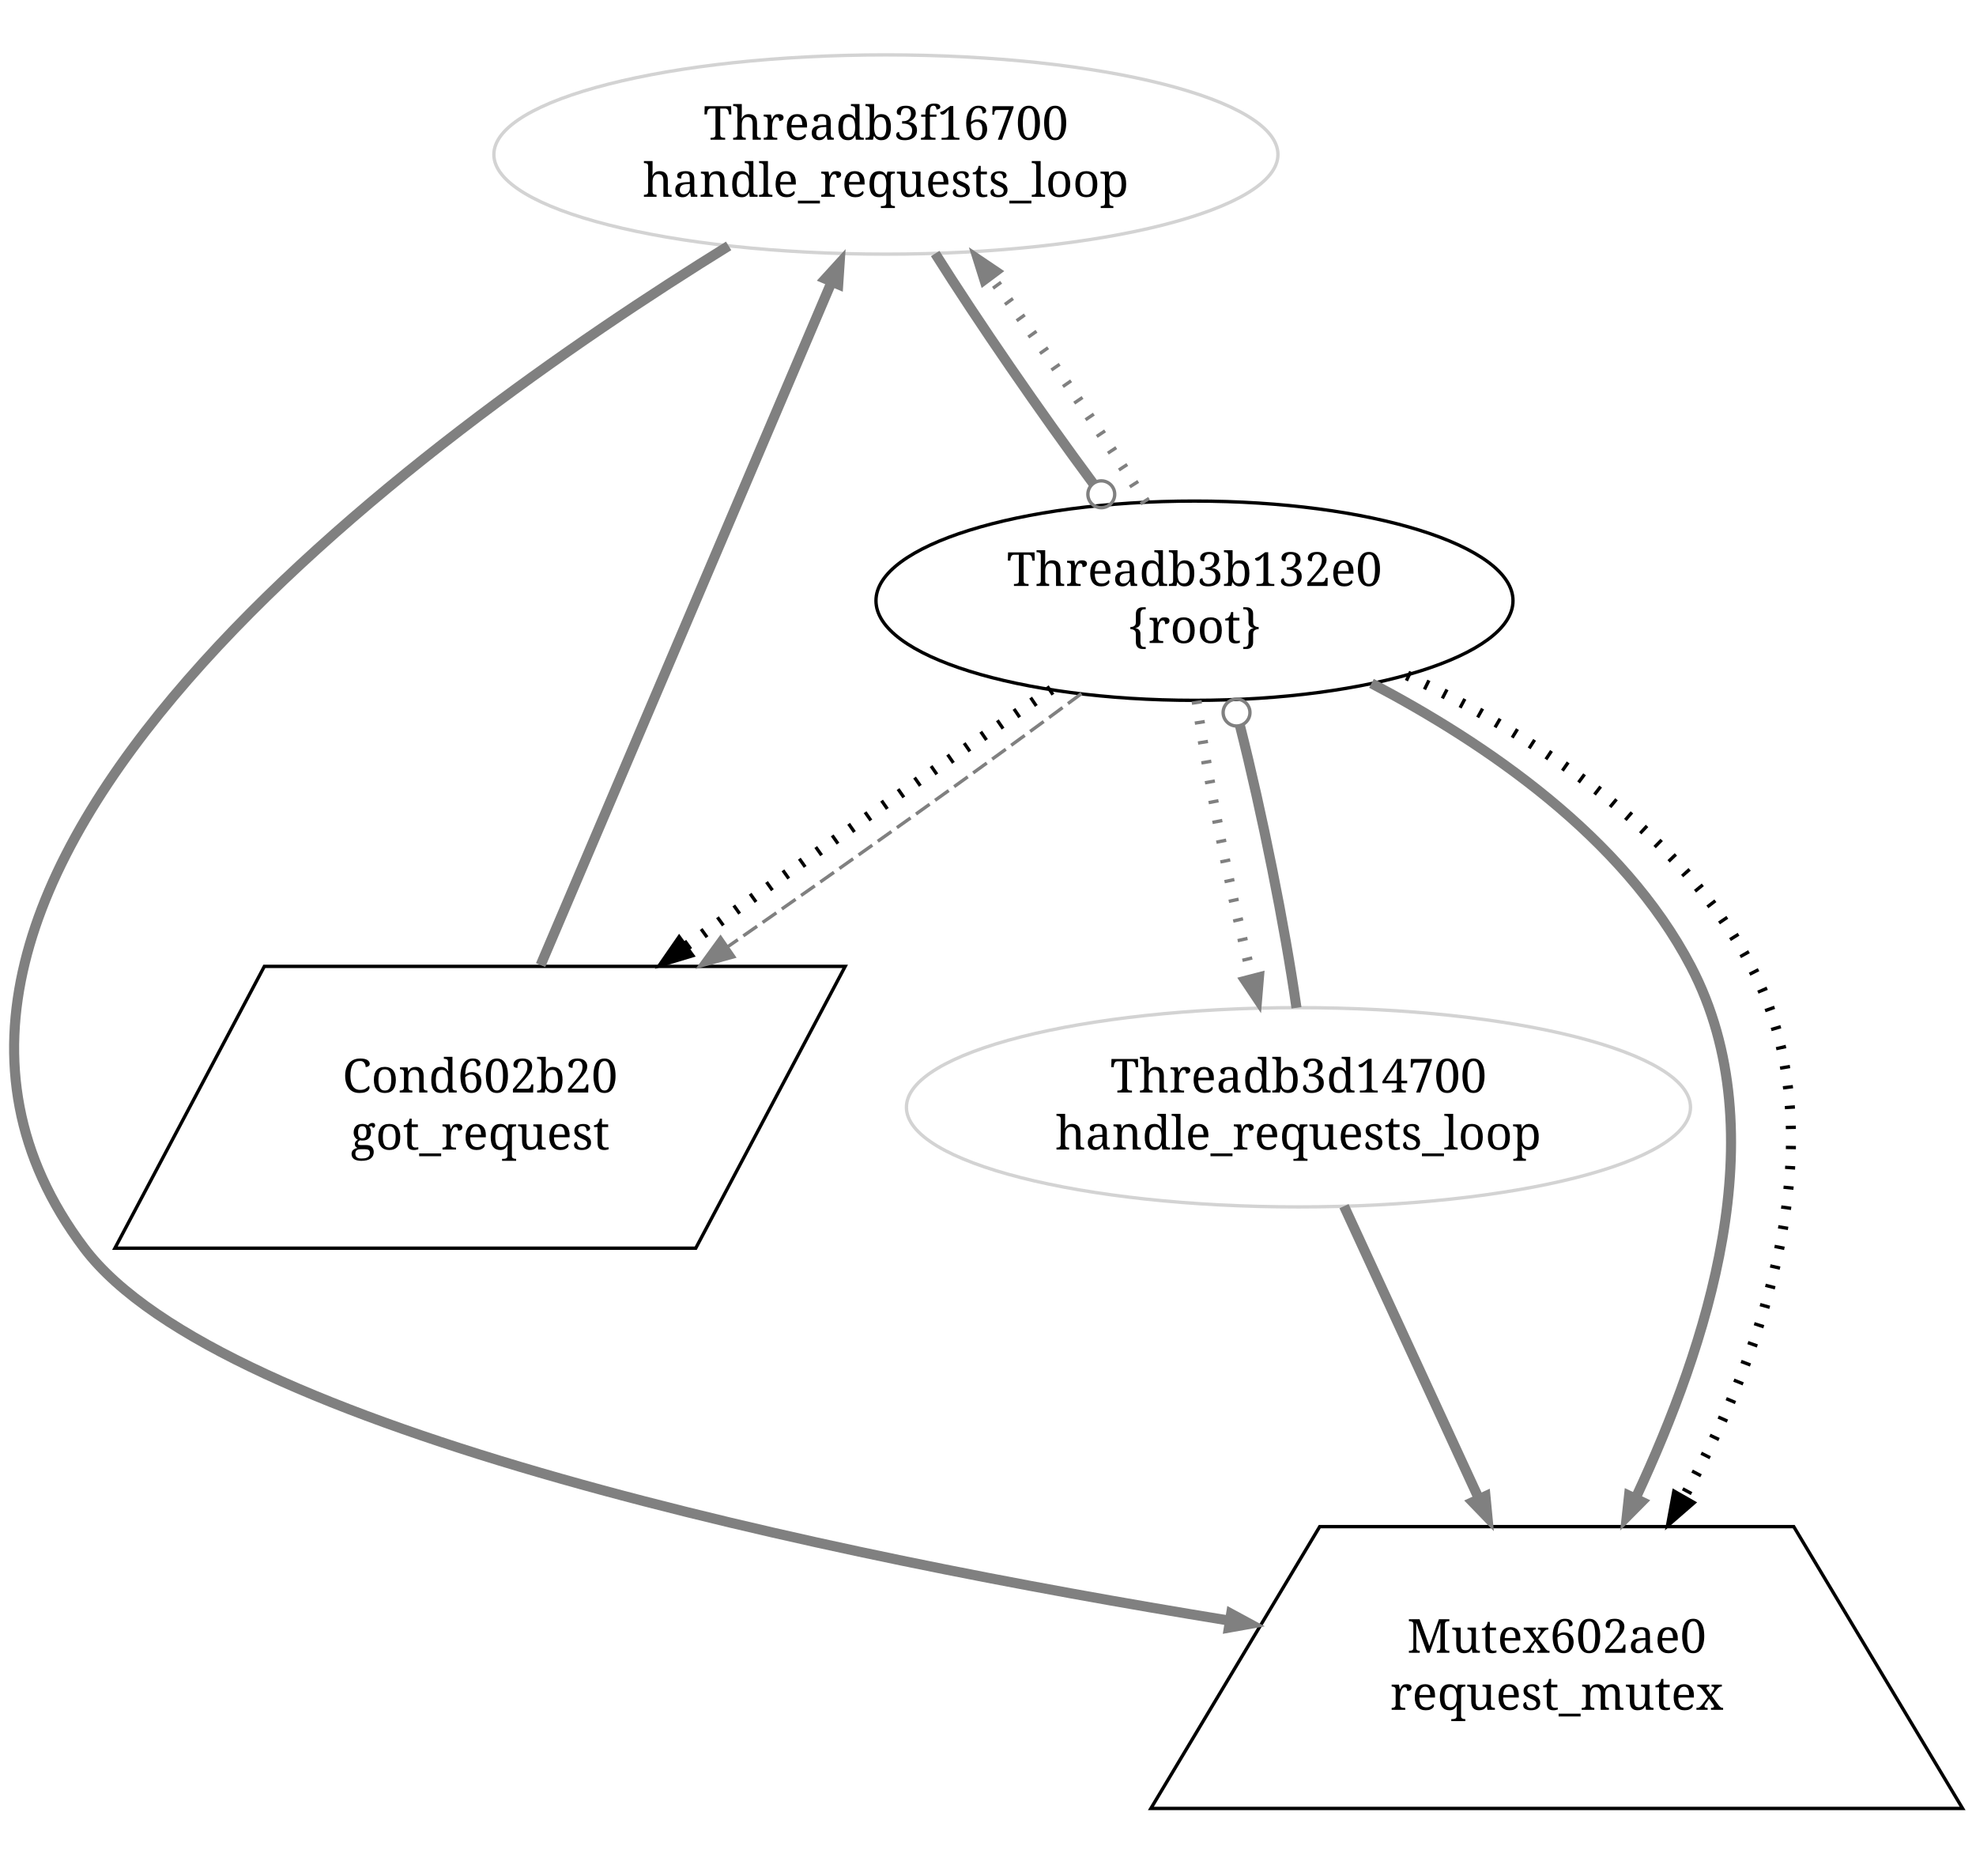
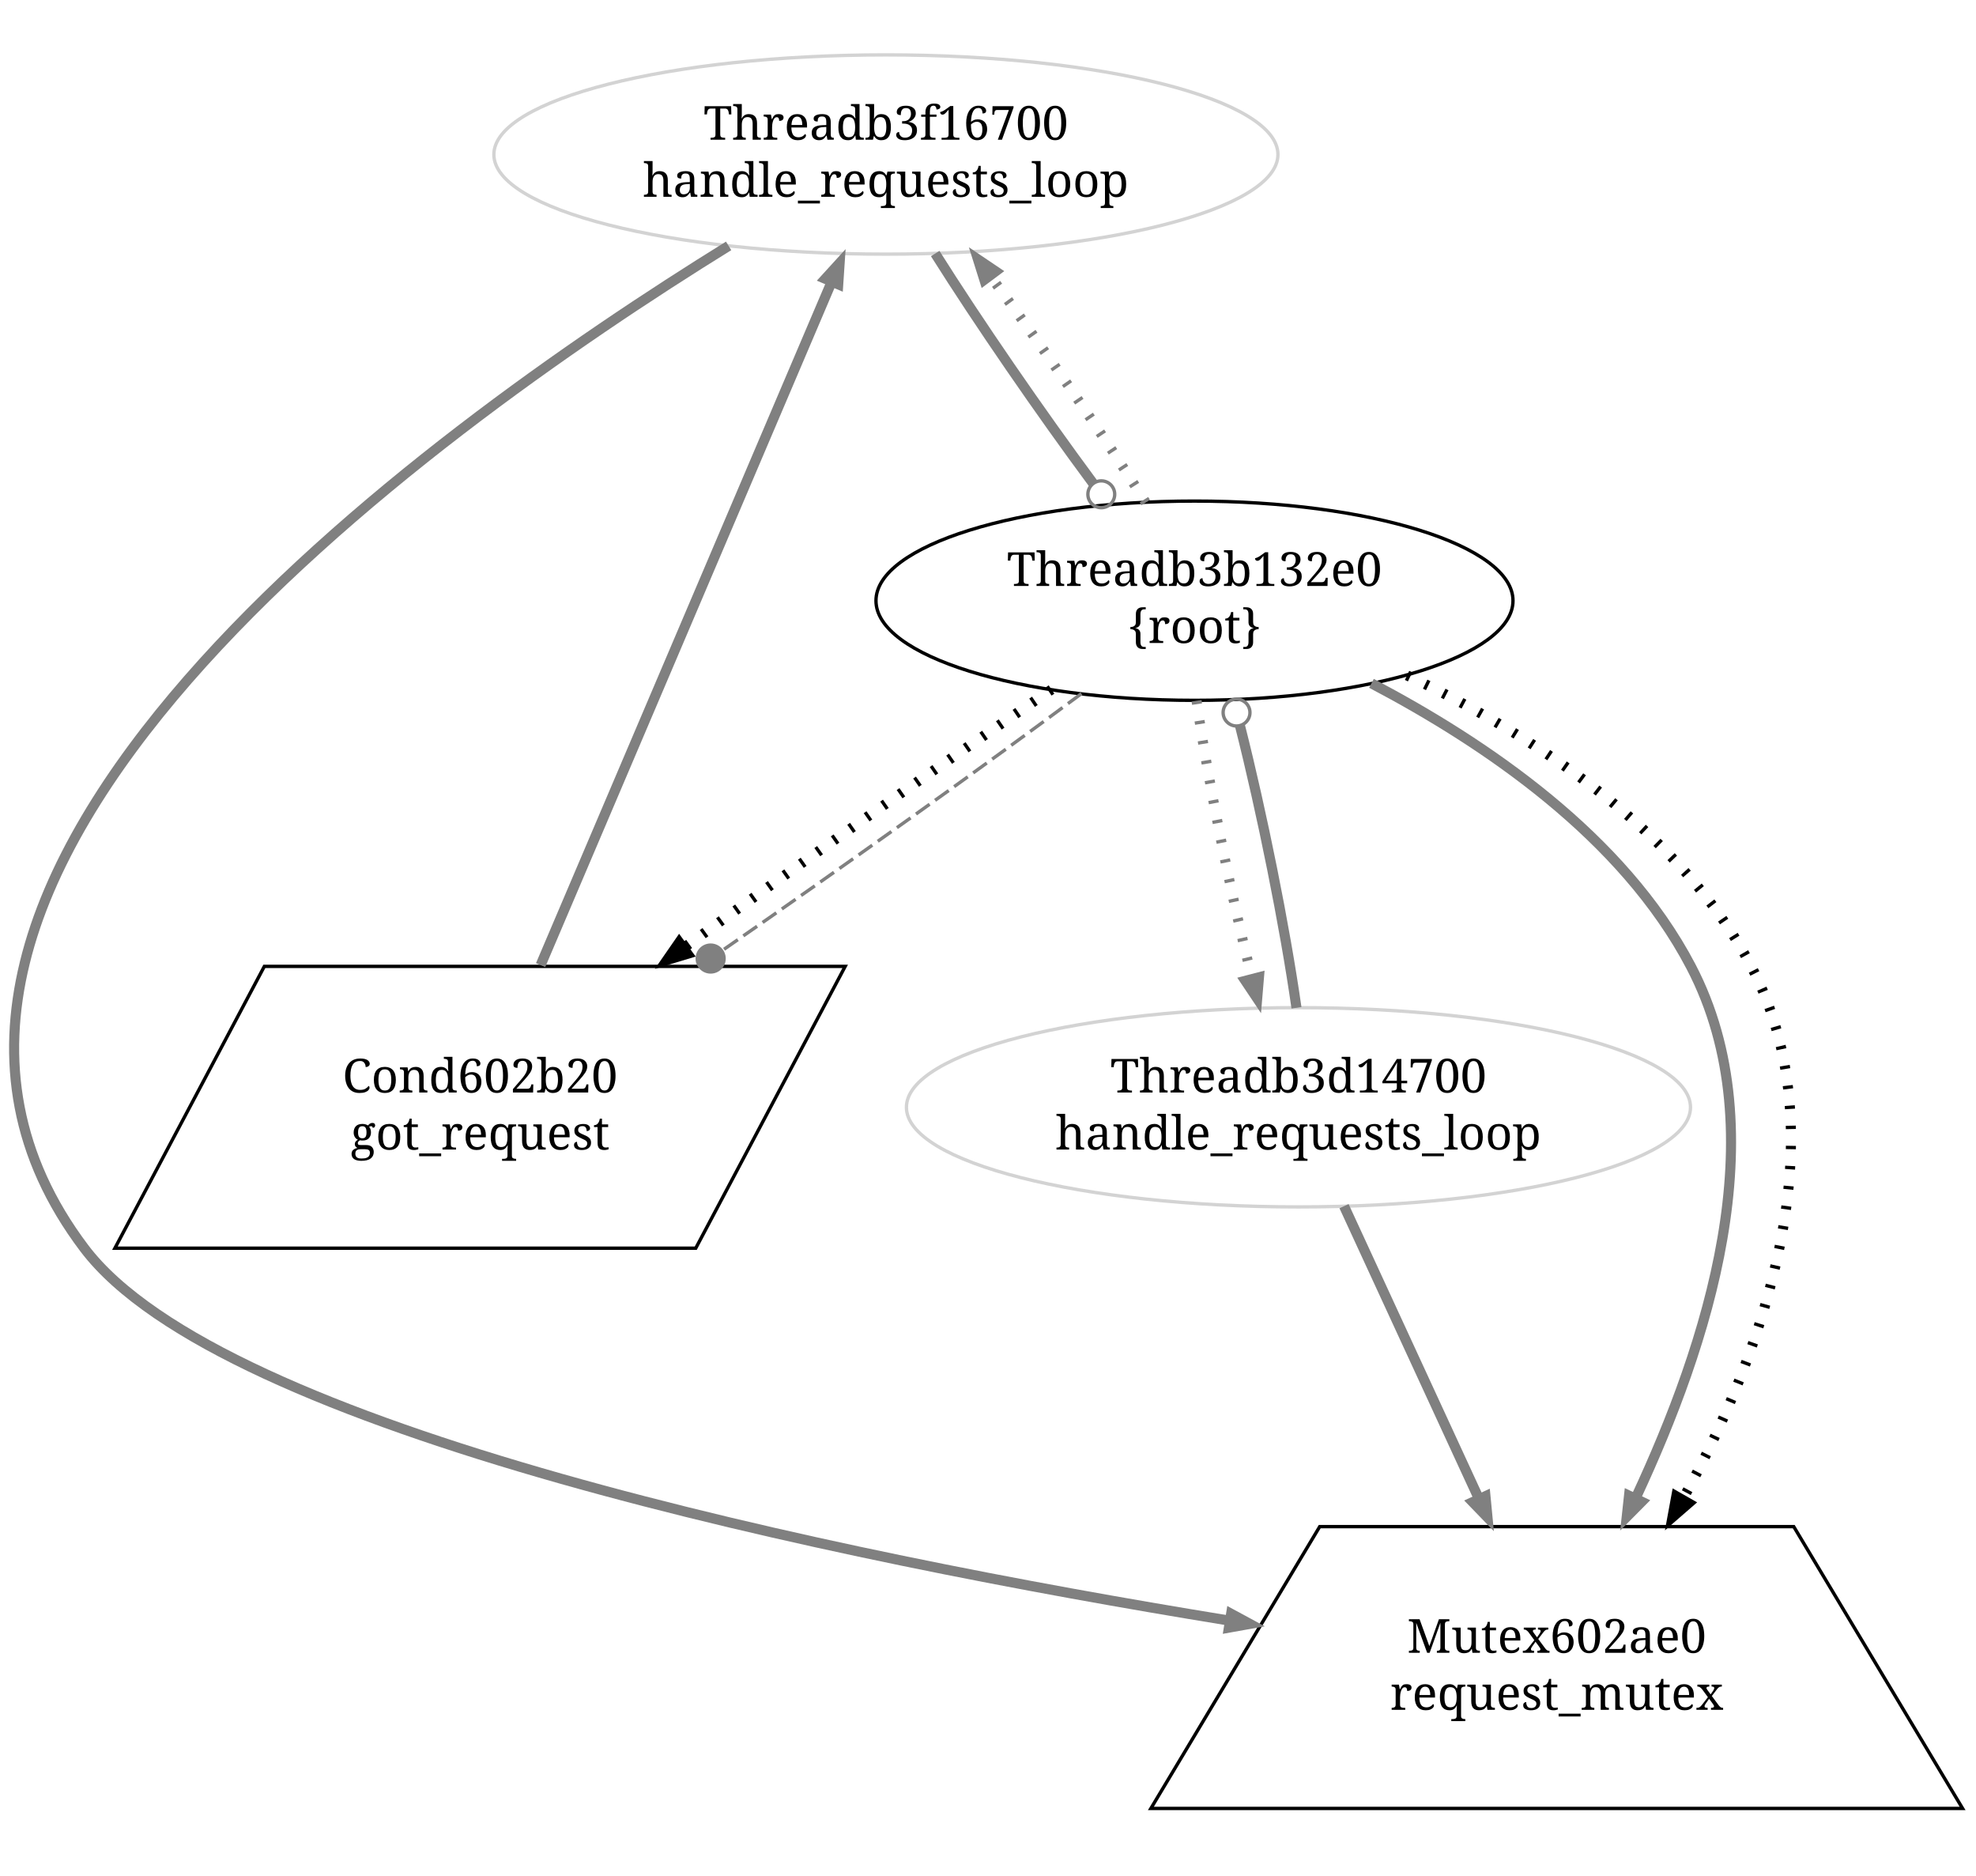
<svg xmlns="http://www.w3.org/2000/svg" width="589pt" height="559pt" viewBox="0.00 0.00 589.12 559.00">
  <g id="graph1" class="graph" transform="scale(1 1) rotate(0) translate(4 555)">
    <polygon fill="white" stroke="white" points="-4,5 -4,-555 586.121,-555 586.121,5 -4,5" />
    <g id="node1" class="node">
      <ellipse fill="none" stroke="lightgrey" cx="260.121" cy="-509" rx="116.88" ry="29.698" />
      <text text-anchor="middle" x="260.121" y="-513.4" font-family="Times Roman,serif" font-size="14.00">Threadb3f16700</text>
      <text text-anchor="middle" x="260.121" y="-496.4" font-family="Times Roman,serif" font-size="14.00">handle_requests_loop</text>
    </g>
    <g id="node3" class="node">
      <polygon fill="none" stroke="black" points="247.98,-267 74.809,-267 30.261,-183 203.432,-183 247.98,-267" />
      <text text-anchor="middle" x="139.121" y="-229.4" font-family="Times Roman,serif" font-size="14.00">Cond602b20</text>
      <text text-anchor="middle" x="139.121" y="-212.4" font-family="Times Roman,serif" font-size="14.00">got_request</text>
    </g>
    <g id="edge2" class="edge">
      <path fill="none" stroke="grey" stroke-width="3" d="M243.503,-469.998C220.877,-416.89 180.526,-322.182 157.175,-267.376" />
      <polygon fill="grey" stroke="grey" points="240.374,-471.583 247.514,-479.411 246.814,-468.839 240.374,-471.583" />
    </g>
    <g id="node5" class="node">
      <polygon fill="none" stroke="black" points="530.787,-100 389.454,-100 339.121,-16 581.121,-16 530.787,-100" />
      <text text-anchor="middle" x="460.121" y="-62.4" font-family="Times Roman,serif" font-size="14.00">Mutex602ae0</text>
      <text text-anchor="middle" x="460.121" y="-45.4" font-family="Times Roman,serif" font-size="14.00">request_mutex</text>
    </g>
    <g id="edge4" class="edge">
      <path fill="none" stroke="grey" stroke-width="3" d="M213.23,-481.761C122.368,-425.552 -61.76,-292.774 21.12,-183 62.066,-128.768 245.175,-91.099 361.592,-72.14" />
      <polygon fill="grey" stroke="grey" points="362.28,-75.575 371.597,-70.53 361.167,-68.663 362.28,-75.575" />
    </g>
    <g id="node8" class="node">
      <ellipse fill="none" stroke="black" cx="352.121" cy="-376" rx="94.96" ry="29.698" />
      <text text-anchor="middle" x="352.121" y="-380.4" font-family="Times Roman,serif" font-size="14.00">Threadb3b132e0</text>
      <text text-anchor="middle" x="352.121" y="-363.4" font-family="Times Roman,serif" font-size="14.00">{root}</text>
    </g>
    <g id="edge16" class="edge">
      <path fill="none" stroke="grey" stroke-width="3" d="M274.818,-479.483C287.563,-459.231 306.112,-432.27 321.925,-410.945" />
      <ellipse fill="none" stroke="grey" cx="324.337" cy="-407.723" rx="4" ry="4" />
    </g>
    <g id="node6" class="node">
      <ellipse fill="none" stroke="lightgrey" cx="383.121" cy="-225" rx="116.88" ry="29.698" />
      <text text-anchor="middle" x="383.121" y="-229.4" font-family="Times Roman,serif" font-size="14.00">Threadb3d14700</text>
      <text text-anchor="middle" x="383.121" y="-212.4" font-family="Times Roman,serif" font-size="14.00">handle_requests_loop</text>
    </g>
    <g id="edge6" class="edge">
      <path fill="none" stroke="grey" stroke-width="3" d="M396.709,-195.528C407.687,-171.72 423.399,-137.642 436.437,-109.366" />
      <polygon fill="grey" stroke="grey" points="439.736,-110.569 440.745,-100.022 433.379,-107.638 439.736,-110.569" />
    </g>
    <g id="edge18" class="edge">
      <path fill="none" stroke="grey" stroke-width="3" d="M382.525,-254.656C379.103,-278.742 372.241,-312.844 365.676,-338.765" />
      <ellipse fill="none" stroke="grey" cx="364.661" cy="-342.657" rx="4" ry="4" />
    </g>
    <g id="edge14" class="edge">
      <path fill="none" stroke="grey" stroke-width="3" stroke-dasharray="1,5" d="M337.583,-405.262C325.231,-424.91 307.352,-450.957 291.809,-472.036" />
      <polygon fill="grey" stroke="grey" points="288.937,-470.033 285.762,-480.141 294.547,-474.219 288.937,-470.033" />
    </g>
    <g id="edge10" class="edge">
      <path fill="none" stroke="black" stroke-width="3" stroke-dasharray="1,5" d="M309.496,-349.525C278.284,-328.461 235.566,-298.428 200.678,-273.134" />
      <polygon fill="black" stroke="black" points="202.594,-270.199 192.448,-267.149 198.477,-275.861 202.594,-270.199" />
    </g>
    <g id="edge20" class="edge">
-       <path fill="none" stroke="grey" stroke-dasharray="5,2" d="M318.417,-348.304C290.161,-327.259 248.922,-297.795 213.086,-272.946" />
-       <polygon fill="grey" stroke="grey" points="214.797,-269.873 204.581,-267.065 210.816,-275.631 214.797,-269.873" />
+       <path fill="none" stroke="grey" stroke-dasharray="5,2" d="M318.417,-348.304C289.684,-326.904 247.526,-296.798 211.276,-271.691" />
+       <ellipse fill="grey" stroke="grey" cx="207.872" cy="-269.339" rx="4" ry="4" />
    </g>
    <g id="edge22" class="edge">
      <path fill="none" stroke="grey" stroke-width="3" d="M404.886,-351.371C438.711,-333.578 479.818,-305.811 500.121,-267 526.247,-217.055 504.401,-153.176 484.002,-109.26" />
      <polygon fill="grey" stroke="grey" points="487.148,-107.727 479.688,-100.204 480.829,-110.737 487.148,-107.727" />
    </g>
    <g id="edge8" class="edge">
      <path fill="none" stroke="black" stroke-width="3" stroke-dasharray="1,5" d="M415.502,-353.736C452.931,-336.079 496.895,-307.575 518.121,-267 544.302,-216.95 522.309,-152.909 498.139,-108.985" />
      <polygon fill="black" stroke="black" points="501.124,-107.154 493.127,-100.204 495.044,-110.624 501.124,-107.154" />
    </g>
    <g id="edge12" class="edge">
      <path fill="none" stroke="grey" stroke-width="3" stroke-dasharray="1,5" d="M352.741,-346.167C356.082,-322.721 362.66,-289.864 369.051,-264.279" />
      <polygon fill="grey" stroke="grey" points="372.461,-265.071 371.578,-254.513 365.684,-263.318 372.461,-265.071" />
    </g>
  </g>
</svg>
